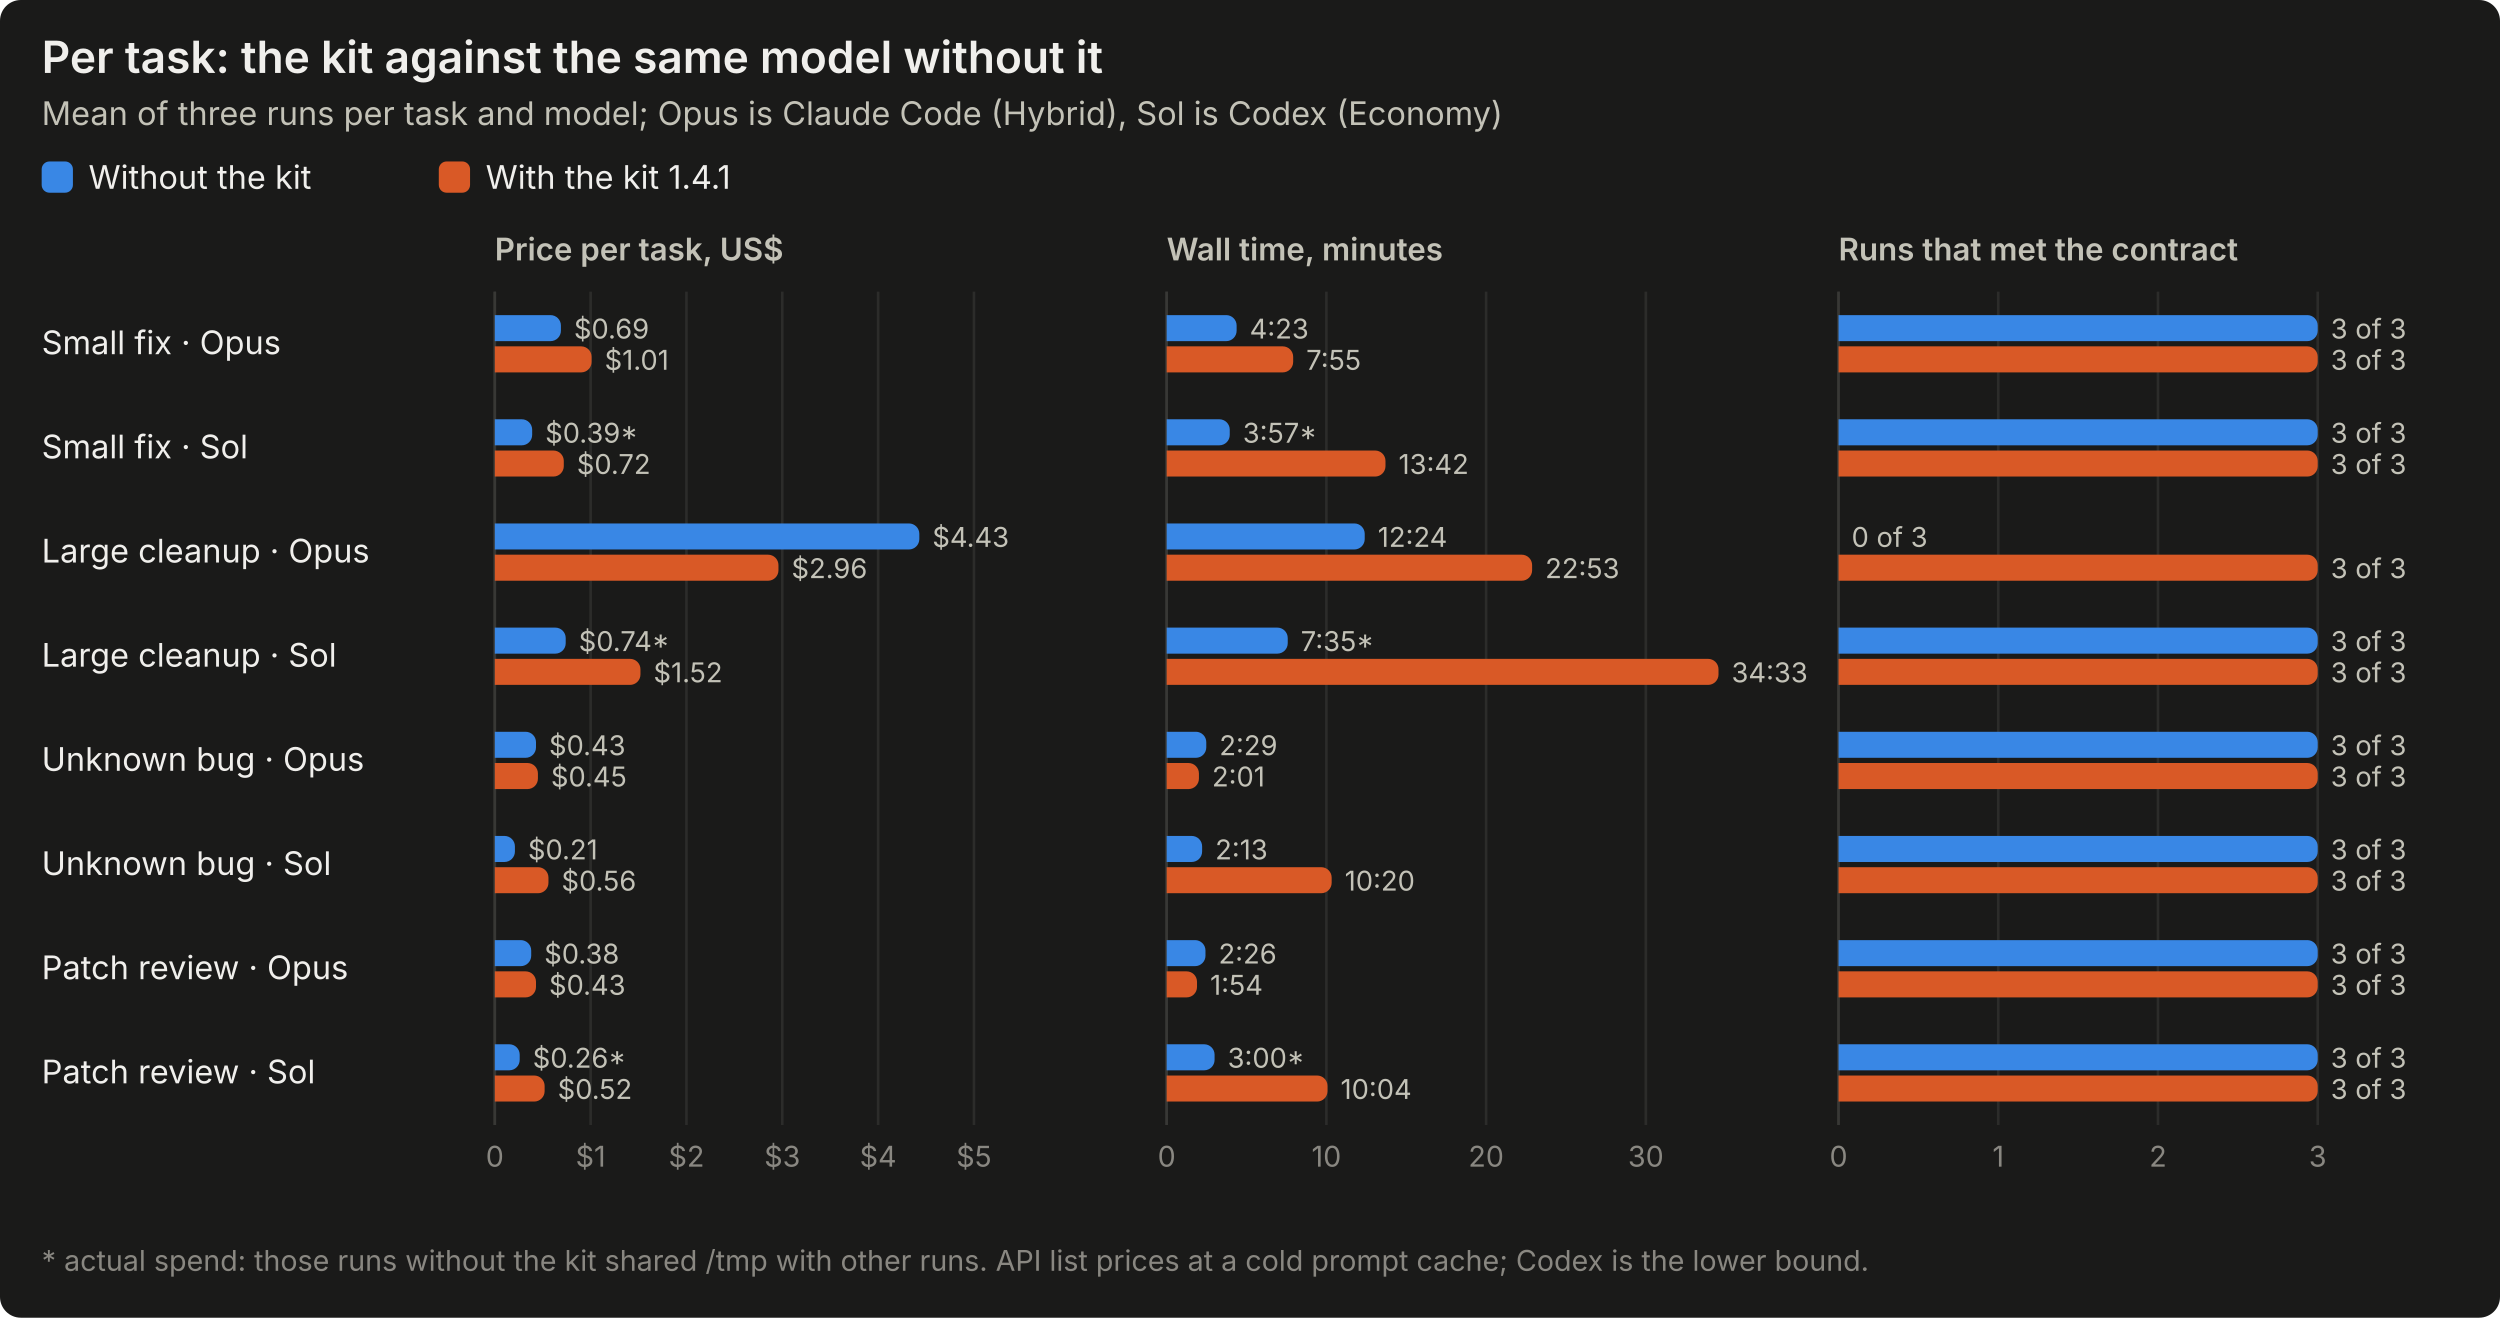
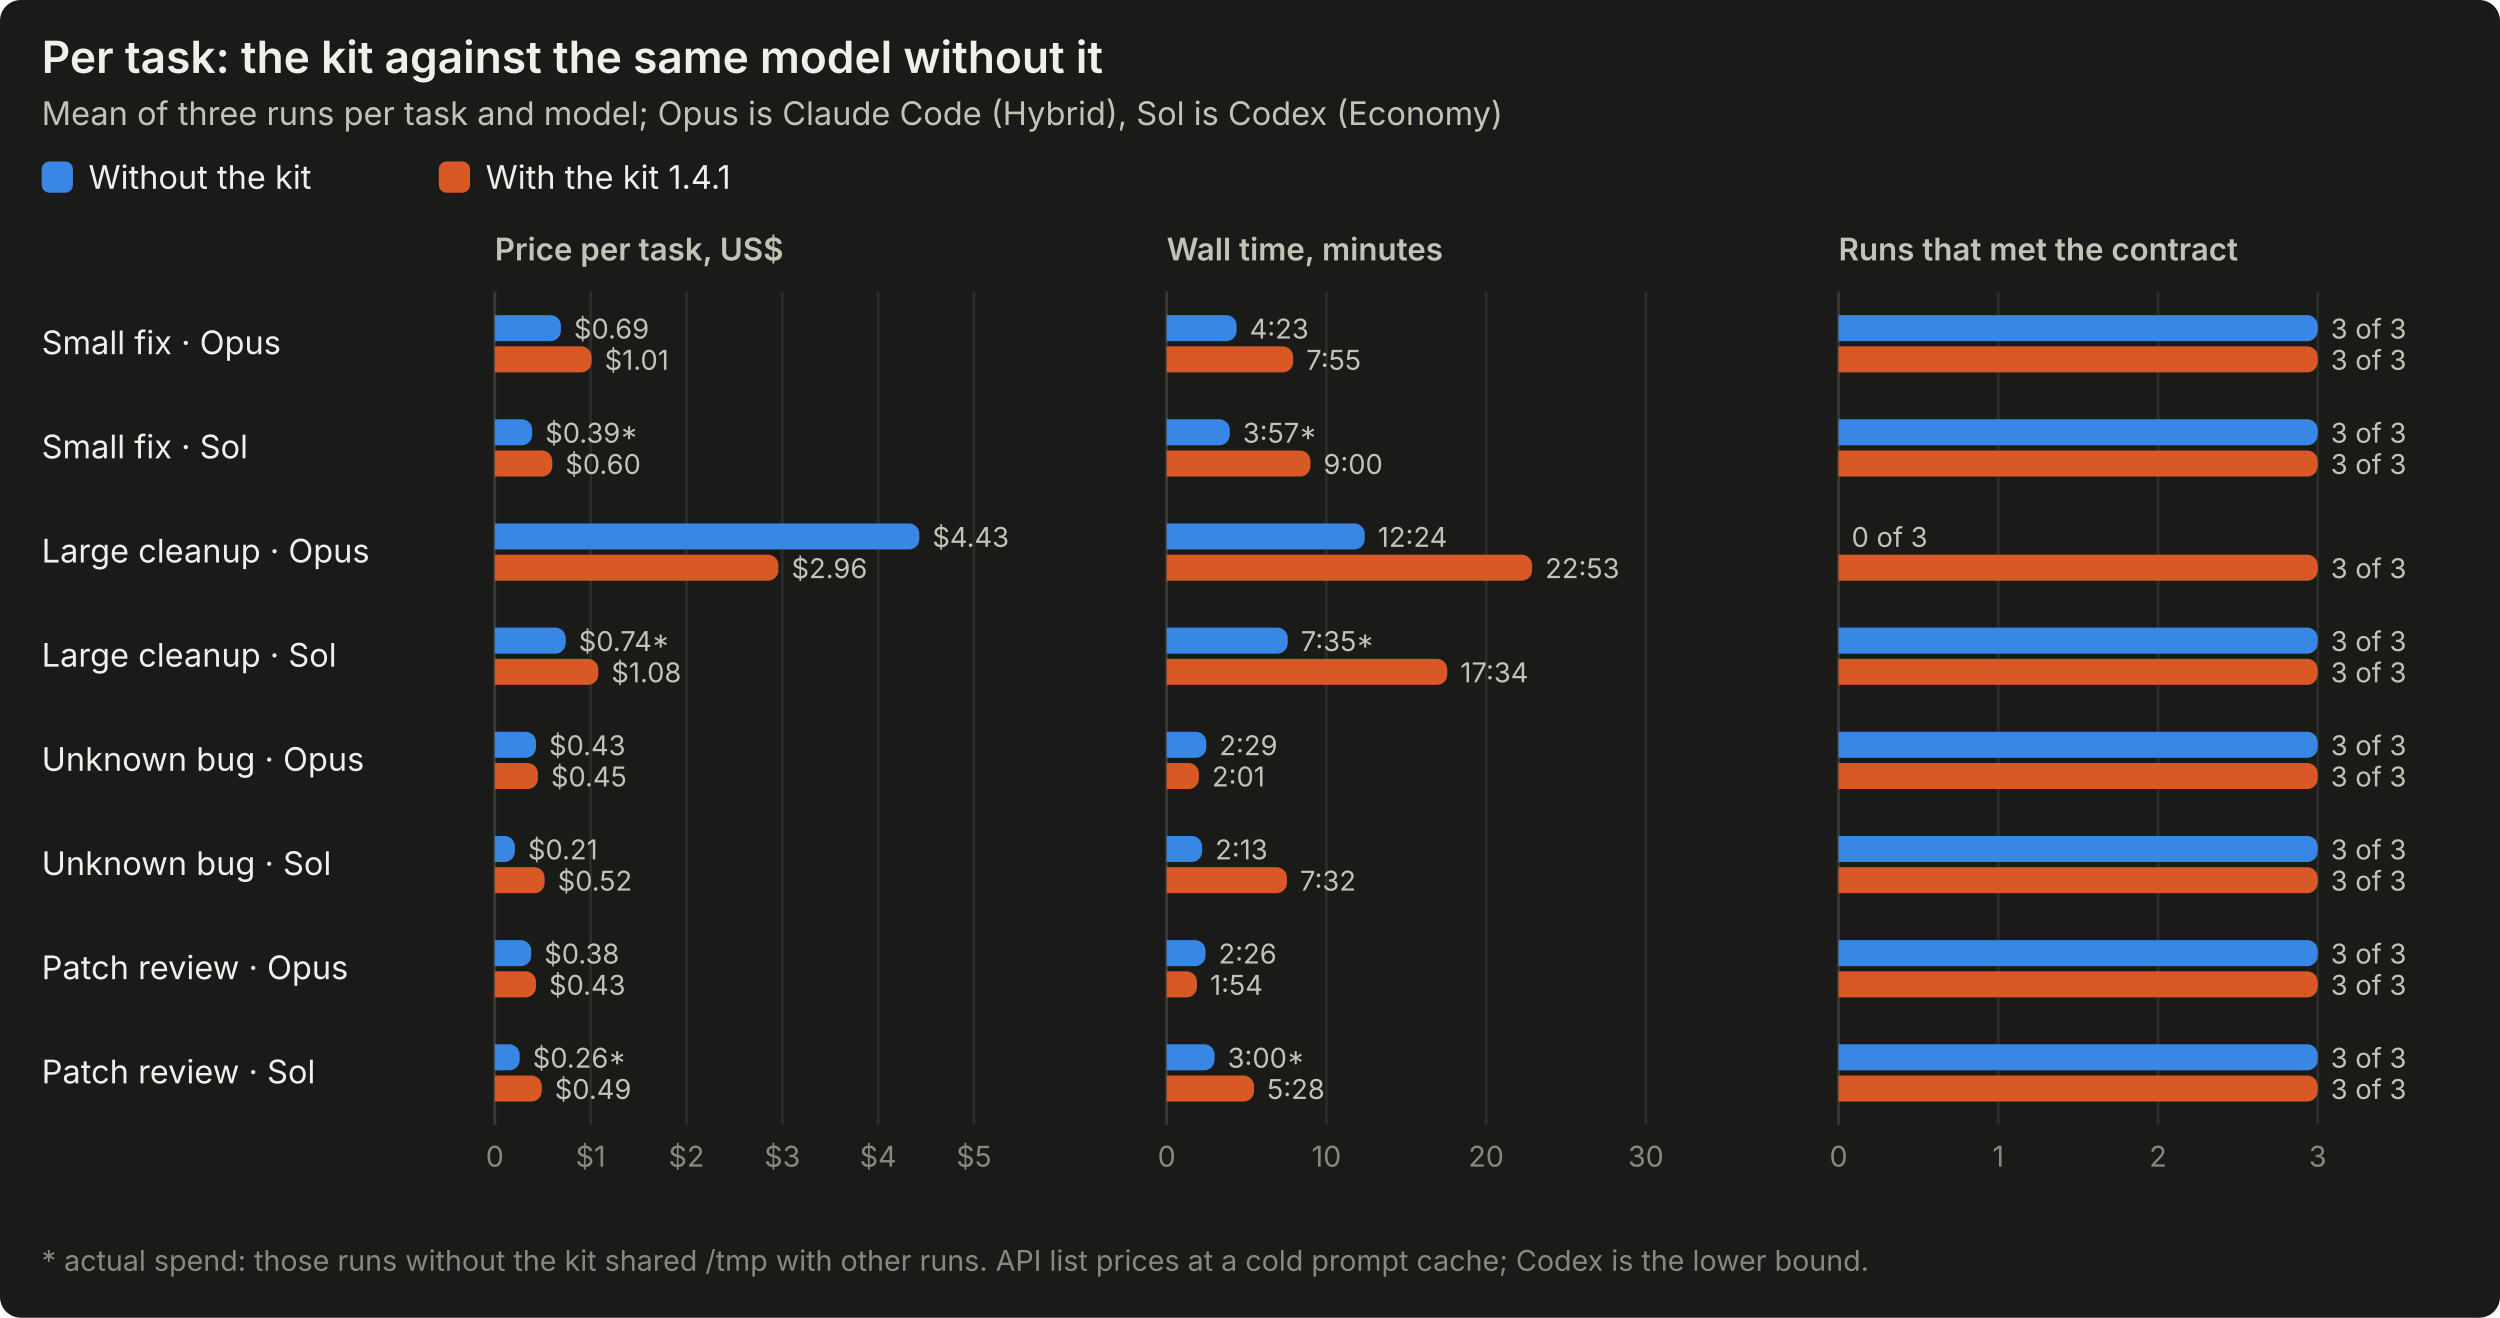
<svg xmlns="http://www.w3.org/2000/svg" width="960" height="506" viewBox="0 0 960 506" role="img" aria-labelledby="t d" font-family="system-ui, -apple-system, &quot;Segoe UI&quot;, sans-serif">
  <rect width="960" height="506" rx="8" fill="#1a1a19" />
  <text x="16" y="28" font-size="17" font-weight="600" fill="#f0efec">Per task: the kit against the same model without it</text>
  <text x="16" y="48" font-size="12.5" fill="#c3c2b7">Mean of three runs per task and model; Opus is Claude Code (Hybrid), Sol is Codex (Economy)</text>
  <rect x="16" y="62" width="12" height="12" rx="3" fill="#3987e5" />
  <text x="34" y="72.5" font-size="12.5" fill="#f0efec">Without the kit</text>
  <rect x="168.5" y="62" width="12" height="12" rx="3" fill="#d95926" />
  <text x="186.5" y="72.5" font-size="12.5" fill="#f0efec">With the kit 1.4.1</text>
  <text x="16" y="136" font-size="12.5" fill="#f0efec">Small fix · Opus</text>
  <text x="16" y="176" font-size="12.5" fill="#f0efec">Small fix · Sol</text>
  <text x="16" y="216" font-size="12.5" fill="#f0efec">Large cleanup · Opus</text>
  <text x="16" y="256" font-size="12.5" fill="#f0efec">Large cleanup · Sol</text>
  <text x="16" y="296" font-size="12.5" fill="#f0efec">Unknown bug · Opus</text>
  <text x="16" y="336" font-size="12.5" fill="#f0efec">Unknown bug · Sol</text>
  <text x="16" y="376" font-size="12.5" fill="#f0efec">Patch review · Opus</text>
  <text x="16" y="416" font-size="12.5" fill="#f0efec">Patch review · Sol</text>
  <text x="190" y="100" font-size="12" font-weight="600" fill="#c3c2b7">Price per task, US$</text>
  <line x1="190" y1="112" x2="190" y2="432" stroke="#2c2c2a" stroke-width="1" />
  <text x="190" y="448" font-size="11" fill="#898781" text-anchor="middle" style="font-variant-numeric: tabular-nums">0</text>
  <line x1="226.8" y1="112" x2="226.8" y2="432" stroke="#2c2c2a" stroke-width="1" />
  <text x="226.8" y="448" font-size="11" fill="#898781" text-anchor="middle" style="font-variant-numeric: tabular-nums">$1</text>
  <line x1="263.6" y1="112" x2="263.6" y2="432" stroke="#2c2c2a" stroke-width="1" />
  <text x="263.6" y="448" font-size="11" fill="#898781" text-anchor="middle" style="font-variant-numeric: tabular-nums">$2</text>
  <line x1="300.4" y1="112" x2="300.4" y2="432" stroke="#2c2c2a" stroke-width="1" />
  <text x="300.4" y="448" font-size="11" fill="#898781" text-anchor="middle" style="font-variant-numeric: tabular-nums">$3</text>
  <line x1="337.2" y1="112" x2="337.2" y2="432" stroke="#2c2c2a" stroke-width="1" />
  <text x="337.2" y="448" font-size="11" fill="#898781" text-anchor="middle" style="font-variant-numeric: tabular-nums">$4</text>
  <line x1="374" y1="112" x2="374" y2="432" stroke="#2c2c2a" stroke-width="1" />
  <text x="374" y="448" font-size="11" fill="#898781" text-anchor="middle" style="font-variant-numeric: tabular-nums">$5</text>
  <line x1="190" y1="112" x2="190" y2="432" stroke="#383835" stroke-width="1" />
  <path d="M190,121 h21.392 a4,4 0 0 1 4,4 v2 a4,4 0 0 1 -4,4 h-21.392 z" fill="#3987e5" />
  <text x="220.392" y="130" font-size="10.5" fill="#c3c2b7" style="font-variant-numeric: tabular-nums">$0.69</text>
  <path d="M190,133 h33.168 a4,4 0 0 1 4,4 v2 a4,4 0 0 1 -4,4 h-33.168 z" fill="#d95926" />
  <text x="232.168" y="142" font-size="10.5" fill="#c3c2b7" style="font-variant-numeric: tabular-nums">$1.01</text>
  <path d="M190,161 h10.352 a4,4 0 0 1 4,4 v2 a4,4 0 0 1 -4,4 h-10.352 z" fill="#3987e5" />
  <text x="209.352" y="170" font-size="10.5" fill="#c3c2b7" style="font-variant-numeric: tabular-nums">$0.39*</text>
-   <path d="M190,173 h22.496 a4,4 0 0 1 4,4 v2 a4,4 0 0 1 -4,4 h-22.496 z" fill="#d95926" />
-   <text x="221.496" y="182" font-size="10.5" fill="#c3c2b7" style="font-variant-numeric: tabular-nums">$0.72</text>
+   <path d="M190,173 h18.08 a4,4 0 0 1 4,4 v2 a4,4 0 0 1 -4,4 h-18.08 z" fill="#d95926" />
+   <text x="217.08" y="182" font-size="10.5" fill="#c3c2b7" style="font-variant-numeric: tabular-nums">$0.60</text>
  <path d="M190,201 h159.024 a4,4 0 0 1 4,4 v2 a4,4 0 0 1 -4,4 h-159.024 z" fill="#3987e5" />
  <text x="358.024" y="210" font-size="10.5" fill="#c3c2b7" style="font-variant-numeric: tabular-nums">$4.43</text>
  <path d="M190,213 h104.928 a4,4 0 0 1 4,4 v2 a4,4 0 0 1 -4,4 h-104.928 z" fill="#d95926" />
  <text x="303.928" y="222" font-size="10.5" fill="#c3c2b7" style="font-variant-numeric: tabular-nums">$2.96</text>
  <path d="M190,241 h23.232 a4,4 0 0 1 4,4 v2 a4,4 0 0 1 -4,4 h-23.232 z" fill="#3987e5" />
  <text x="222.232" y="250" font-size="10.5" fill="#c3c2b7" style="font-variant-numeric: tabular-nums">$0.74*</text>
-   <path d="M190,253 h51.936 a4,4 0 0 1 4,4 v2 a4,4 0 0 1 -4,4 h-51.936 z" fill="#d95926" />
-   <text x="250.936" y="262" font-size="10.5" fill="#c3c2b7" style="font-variant-numeric: tabular-nums">$1.52</text>
+   <path d="M190,253 h35.744 a4,4 0 0 1 4,4 v2 a4,4 0 0 1 -4,4 h-35.744 z" fill="#d95926" />
+   <text x="234.744" y="262" font-size="10.5" fill="#c3c2b7" style="font-variant-numeric: tabular-nums">$1.08</text>
  <path d="M190,281 h11.824 a4,4 0 0 1 4,4 v2 a4,4 0 0 1 -4,4 h-11.824 z" fill="#3987e5" />
  <text x="210.824" y="290" font-size="10.5" fill="#c3c2b7" style="font-variant-numeric: tabular-nums">$0.43</text>
  <path d="M190,293 h12.56 a4,4 0 0 1 4,4 v2 a4,4 0 0 1 -4,4 h-12.56 z" fill="#d95926" />
  <text x="211.56" y="302" font-size="10.5" fill="#c3c2b7" style="font-variant-numeric: tabular-nums">$0.45</text>
  <path d="M190,321 h3.728 a4,4 0 0 1 4,4 v2 a4,4 0 0 1 -4,4 h-3.728 z" fill="#3987e5" />
  <text x="202.728" y="330" font-size="10.5" fill="#c3c2b7" style="font-variant-numeric: tabular-nums">$0.21</text>
-   <path d="M190,333 h16.608 a4,4 0 0 1 4,4 v2 a4,4 0 0 1 -4,4 h-16.608 z" fill="#d95926" />
-   <text x="215.608" y="342" font-size="10.5" fill="#c3c2b7" style="font-variant-numeric: tabular-nums">$0.56</text>
+   <path d="M190,333 h15.136 a4,4 0 0 1 4,4 v2 a4,4 0 0 1 -4,4 h-15.136 z" fill="#d95926" />
+   <text x="214.136" y="342" font-size="10.5" fill="#c3c2b7" style="font-variant-numeric: tabular-nums">$0.52</text>
  <path d="M190,361 h9.984 a4,4 0 0 1 4,4 v2 a4,4 0 0 1 -4,4 h-9.984 z" fill="#3987e5" />
  <text x="208.984" y="370" font-size="10.5" fill="#c3c2b7" style="font-variant-numeric: tabular-nums">$0.38</text>
  <path d="M190,373 h11.824 a4,4 0 0 1 4,4 v2 a4,4 0 0 1 -4,4 h-11.824 z" fill="#d95926" />
  <text x="210.824" y="382" font-size="10.5" fill="#c3c2b7" style="font-variant-numeric: tabular-nums">$0.43</text>
  <path d="M190,401 h5.568 a4,4 0 0 1 4,4 v2 a4,4 0 0 1 -4,4 h-5.568 z" fill="#3987e5" />
  <text x="204.568" y="410" font-size="10.5" fill="#c3c2b7" style="font-variant-numeric: tabular-nums">$0.26*</text>
-   <path d="M190,413 h15.136 a4,4 0 0 1 4,4 v2 a4,4 0 0 1 -4,4 h-15.136 z" fill="#d95926" />
-   <text x="214.136" y="422" font-size="10.5" fill="#c3c2b7" style="font-variant-numeric: tabular-nums">$0.52</text>
+   <path d="M190,413 h14.032 a4,4 0 0 1 4,4 v2 a4,4 0 0 1 -4,4 h-14.032 z" fill="#d95926" />
+   <text x="213.032" y="422" font-size="10.5" fill="#c3c2b7" style="font-variant-numeric: tabular-nums">$0.49</text>
  <text x="448" y="100" font-size="12" font-weight="600" fill="#c3c2b7">Wall time, minutes</text>
  <line x1="448" y1="112" x2="448" y2="432" stroke="#2c2c2a" stroke-width="1" />
  <text x="448" y="448" font-size="11" fill="#898781" text-anchor="middle" style="font-variant-numeric: tabular-nums">0</text>
  <line x1="509.333" y1="112" x2="509.333" y2="432" stroke="#2c2c2a" stroke-width="1" />
  <text x="509.333" y="448" font-size="11" fill="#898781" text-anchor="middle" style="font-variant-numeric: tabular-nums">10</text>
  <line x1="570.667" y1="112" x2="570.667" y2="432" stroke="#2c2c2a" stroke-width="1" />
  <text x="570.667" y="448" font-size="11" fill="#898781" text-anchor="middle" style="font-variant-numeric: tabular-nums">20</text>
  <line x1="632" y1="112" x2="632" y2="432" stroke="#2c2c2a" stroke-width="1" />
  <text x="632" y="448" font-size="11" fill="#898781" text-anchor="middle" style="font-variant-numeric: tabular-nums">30</text>
  <line x1="448" y1="112" x2="448" y2="432" stroke="#383835" stroke-width="1" />
  <path d="M448,121 h22.864 a4,4 0 0 1 4,4 v2 a4,4 0 0 1 -4,4 h-22.864 z" fill="#3987e5" />
  <text x="479.864" y="130" font-size="10.5" fill="#c3c2b7" style="font-variant-numeric: tabular-nums">4:23</text>
  <path d="M448,133 h44.576 a4,4 0 0 1 4,4 v2 a4,4 0 0 1 -4,4 h-44.576 z" fill="#d95926" />
  <text x="501.576" y="142" font-size="10.5" fill="#c3c2b7" style="font-variant-numeric: tabular-nums">7:55</text>
  <path d="M448,161 h20.227 a4,4 0 0 1 4,4 v2 a4,4 0 0 1 -4,4 h-20.227 z" fill="#3987e5" />
  <text x="477.227" y="170" font-size="10.5" fill="#c3c2b7" style="font-variant-numeric: tabular-nums">3:57*</text>
-   <path d="M448,173 h80.027 a4,4 0 0 1 4,4 v2 a4,4 0 0 1 -4,4 h-80.027 z" fill="#d95926" />
-   <text x="537.027" y="182" font-size="10.5" fill="#c3c2b7" style="font-variant-numeric: tabular-nums">13:42</text>
+   <path d="M448,173 h51.2 a4,4 0 0 1 4,4 v2 a4,4 0 0 1 -4,4 h-51.2 z" fill="#d95926" />
+   <text x="508.2" y="182" font-size="10.5" fill="#c3c2b7" style="font-variant-numeric: tabular-nums">9:00</text>
  <path d="M448,201 h72.053 a4,4 0 0 1 4,4 v2 a4,4 0 0 1 -4,4 h-72.053 z" fill="#3987e5" />
  <text x="529.053" y="210" font-size="10.5" fill="#c3c2b7" style="font-variant-numeric: tabular-nums">12:24</text>
  <path d="M448,213 h136.331 a4,4 0 0 1 4,4 v2 a4,4 0 0 1 -4,4 h-136.331 z" fill="#d95926" />
  <text x="593.331" y="222" font-size="10.5" fill="#c3c2b7" style="font-variant-numeric: tabular-nums">22:53</text>
  <path d="M448,241 h42.491 a4,4 0 0 1 4,4 v2 a4,4 0 0 1 -4,4 h-42.491 z" fill="#3987e5" />
  <text x="499.491" y="250" font-size="10.5" fill="#c3c2b7" style="font-variant-numeric: tabular-nums">7:35*</text>
-   <path d="M448,253 h207.907 a4,4 0 0 1 4,4 v2 a4,4 0 0 1 -4,4 h-207.907 z" fill="#d95926" />
-   <text x="664.907" y="262" font-size="10.5" fill="#c3c2b7" style="font-variant-numeric: tabular-nums">34:33</text>
+   <path d="M448,253 h103.763 a4,4 0 0 1 4,4 v2 a4,4 0 0 1 -4,4 h-103.763 z" fill="#d95926" />
+   <text x="560.763" y="262" font-size="10.5" fill="#c3c2b7" style="font-variant-numeric: tabular-nums">17:34</text>
  <path d="M448,281 h11.211 a4,4 0 0 1 4,4 v2 a4,4 0 0 1 -4,4 h-11.211 z" fill="#3987e5" />
  <text x="468.211" y="290" font-size="10.5" fill="#c3c2b7" style="font-variant-numeric: tabular-nums">2:29</text>
  <path d="M448,293 h8.389 a4,4 0 0 1 4,4 v2 a4,4 0 0 1 -4,4 h-8.389 z" fill="#d95926" />
  <text x="465.389" y="302" font-size="10.5" fill="#c3c2b7" style="font-variant-numeric: tabular-nums">2:01</text>
  <path d="M448,321 h9.616 a4,4 0 0 1 4,4 v2 a4,4 0 0 1 -4,4 h-9.616 z" fill="#3987e5" />
  <text x="466.616" y="330" font-size="10.5" fill="#c3c2b7" style="font-variant-numeric: tabular-nums">2:13</text>
-   <path d="M448,333 h59.357 a4,4 0 0 1 4,4 v2 a4,4 0 0 1 -4,4 h-59.357 z" fill="#d95926" />
-   <text x="516.357" y="342" font-size="10.5" fill="#c3c2b7" style="font-variant-numeric: tabular-nums">10:20</text>
+   <path d="M448,333 h42.184 a4,4 0 0 1 4,4 v2 a4,4 0 0 1 -4,4 h-42.184 z" fill="#d95926" />
+   <text x="499.184" y="342" font-size="10.5" fill="#c3c2b7" style="font-variant-numeric: tabular-nums">7:32</text>
  <path d="M448,361 h10.904 a4,4 0 0 1 4,4 v2 a4,4 0 0 1 -4,4 h-10.904 z" fill="#3987e5" />
  <text x="467.904" y="370" font-size="10.5" fill="#c3c2b7" style="font-variant-numeric: tabular-nums">2:26</text>
  <path d="M448,373 h7.653 a4,4 0 0 1 4,4 v2 a4,4 0 0 1 -4,4 h-7.653 z" fill="#d95926" />
  <text x="464.653" y="382" font-size="10.5" fill="#c3c2b7" style="font-variant-numeric: tabular-nums">1:54</text>
  <path d="M448,401 h14.4 a4,4 0 0 1 4,4 v2 a4,4 0 0 1 -4,4 h-14.4 z" fill="#3987e5" />
  <text x="471.4" y="410" font-size="10.5" fill="#c3c2b7" style="font-variant-numeric: tabular-nums">3:00*</text>
-   <path d="M448,413 h57.763 a4,4 0 0 1 4,4 v2 a4,4 0 0 1 -4,4 h-57.763 z" fill="#d95926" />
-   <text x="514.763" y="422" font-size="10.5" fill="#c3c2b7" style="font-variant-numeric: tabular-nums">10:04</text>
+   <path d="M448,413 h29.549 a4,4 0 0 1 4,4 v2 a4,4 0 0 1 -4,4 h-29.549 z" fill="#d95926" />
+   <text x="486.549" y="422" font-size="10.5" fill="#c3c2b7" style="font-variant-numeric: tabular-nums">5:28</text>
  <text x="706" y="100" font-size="12" font-weight="600" fill="#c3c2b7">Runs that met the contract</text>
  <line x1="706" y1="112" x2="706" y2="432" stroke="#2c2c2a" stroke-width="1" />
  <text x="706" y="448" font-size="11" fill="#898781" text-anchor="middle" style="font-variant-numeric: tabular-nums">0</text>
  <line x1="767.333" y1="112" x2="767.333" y2="432" stroke="#2c2c2a" stroke-width="1" />
  <text x="767.333" y="448" font-size="11" fill="#898781" text-anchor="middle" style="font-variant-numeric: tabular-nums">1</text>
  <line x1="828.667" y1="112" x2="828.667" y2="432" stroke="#2c2c2a" stroke-width="1" />
  <text x="828.667" y="448" font-size="11" fill="#898781" text-anchor="middle" style="font-variant-numeric: tabular-nums">2</text>
  <line x1="890" y1="112" x2="890" y2="432" stroke="#2c2c2a" stroke-width="1" />
  <text x="890" y="448" font-size="11" fill="#898781" text-anchor="middle" style="font-variant-numeric: tabular-nums">3</text>
  <line x1="706" y1="112" x2="706" y2="432" stroke="#383835" stroke-width="1" />
  <path d="M706,121 h180 a4,4 0 0 1 4,4 v2 a4,4 0 0 1 -4,4 h-180 z" fill="#3987e5" />
  <text x="895" y="130" font-size="10.5" fill="#c3c2b7" style="font-variant-numeric: tabular-nums">3 of 3</text>
  <path d="M706,133 h180 a4,4 0 0 1 4,4 v2 a4,4 0 0 1 -4,4 h-180 z" fill="#d95926" />
  <text x="895" y="142" font-size="10.5" fill="#c3c2b7" style="font-variant-numeric: tabular-nums">3 of 3</text>
  <path d="M706,161 h180 a4,4 0 0 1 4,4 v2 a4,4 0 0 1 -4,4 h-180 z" fill="#3987e5" />
  <text x="895" y="170" font-size="10.5" fill="#c3c2b7" style="font-variant-numeric: tabular-nums">3 of 3</text>
  <path d="M706,173 h180 a4,4 0 0 1 4,4 v2 a4,4 0 0 1 -4,4 h-180 z" fill="#d95926" />
  <text x="895" y="182" font-size="10.5" fill="#c3c2b7" style="font-variant-numeric: tabular-nums">3 of 3</text>
  <text x="711" y="210" font-size="10.5" fill="#c3c2b7" style="font-variant-numeric: tabular-nums">0 of 3</text>
  <path d="M706,213 h180 a4,4 0 0 1 4,4 v2 a4,4 0 0 1 -4,4 h-180 z" fill="#d95926" />
  <text x="895" y="222" font-size="10.5" fill="#c3c2b7" style="font-variant-numeric: tabular-nums">3 of 3</text>
  <path d="M706,241 h180 a4,4 0 0 1 4,4 v2 a4,4 0 0 1 -4,4 h-180 z" fill="#3987e5" />
  <text x="895" y="250" font-size="10.5" fill="#c3c2b7" style="font-variant-numeric: tabular-nums">3 of 3</text>
  <path d="M706,253 h180 a4,4 0 0 1 4,4 v2 a4,4 0 0 1 -4,4 h-180 z" fill="#d95926" />
  <text x="895" y="262" font-size="10.5" fill="#c3c2b7" style="font-variant-numeric: tabular-nums">3 of 3</text>
  <path d="M706,281 h180 a4,4 0 0 1 4,4 v2 a4,4 0 0 1 -4,4 h-180 z" fill="#3987e5" />
  <text x="895" y="290" font-size="10.5" fill="#c3c2b7" style="font-variant-numeric: tabular-nums">3 of 3</text>
  <path d="M706,293 h180 a4,4 0 0 1 4,4 v2 a4,4 0 0 1 -4,4 h-180 z" fill="#d95926" />
  <text x="895" y="302" font-size="10.5" fill="#c3c2b7" style="font-variant-numeric: tabular-nums">3 of 3</text>
  <path d="M706,321 h180 a4,4 0 0 1 4,4 v2 a4,4 0 0 1 -4,4 h-180 z" fill="#3987e5" />
  <text x="895" y="330" font-size="10.5" fill="#c3c2b7" style="font-variant-numeric: tabular-nums">3 of 3</text>
  <path d="M706,333 h180 a4,4 0 0 1 4,4 v2 a4,4 0 0 1 -4,4 h-180 z" fill="#d95926" />
  <text x="895" y="342" font-size="10.5" fill="#c3c2b7" style="font-variant-numeric: tabular-nums">3 of 3</text>
  <path d="M706,361 h180 a4,4 0 0 1 4,4 v2 a4,4 0 0 1 -4,4 h-180 z" fill="#3987e5" />
  <text x="895" y="370" font-size="10.5" fill="#c3c2b7" style="font-variant-numeric: tabular-nums">3 of 3</text>
  <path d="M706,373 h180 a4,4 0 0 1 4,4 v2 a4,4 0 0 1 -4,4 h-180 z" fill="#d95926" />
  <text x="895" y="382" font-size="10.5" fill="#c3c2b7" style="font-variant-numeric: tabular-nums">3 of 3</text>
  <path d="M706,401 h180 a4,4 0 0 1 4,4 v2 a4,4 0 0 1 -4,4 h-180 z" fill="#3987e5" />
  <text x="895" y="410" font-size="10.5" fill="#c3c2b7" style="font-variant-numeric: tabular-nums">3 of 3</text>
  <path d="M706,413 h180 a4,4 0 0 1 4,4 v2 a4,4 0 0 1 -4,4 h-180 z" fill="#d95926" />
  <text x="895" y="422" font-size="10.5" fill="#c3c2b7" style="font-variant-numeric: tabular-nums">3 of 3</text>
  <text x="16" y="488" font-size="11" fill="#898781">* actual spend: those runs without the kit shared /tmp with other runs. API list prices at a cold prompt cache; Codex is the lower bound.</text>
</svg>
